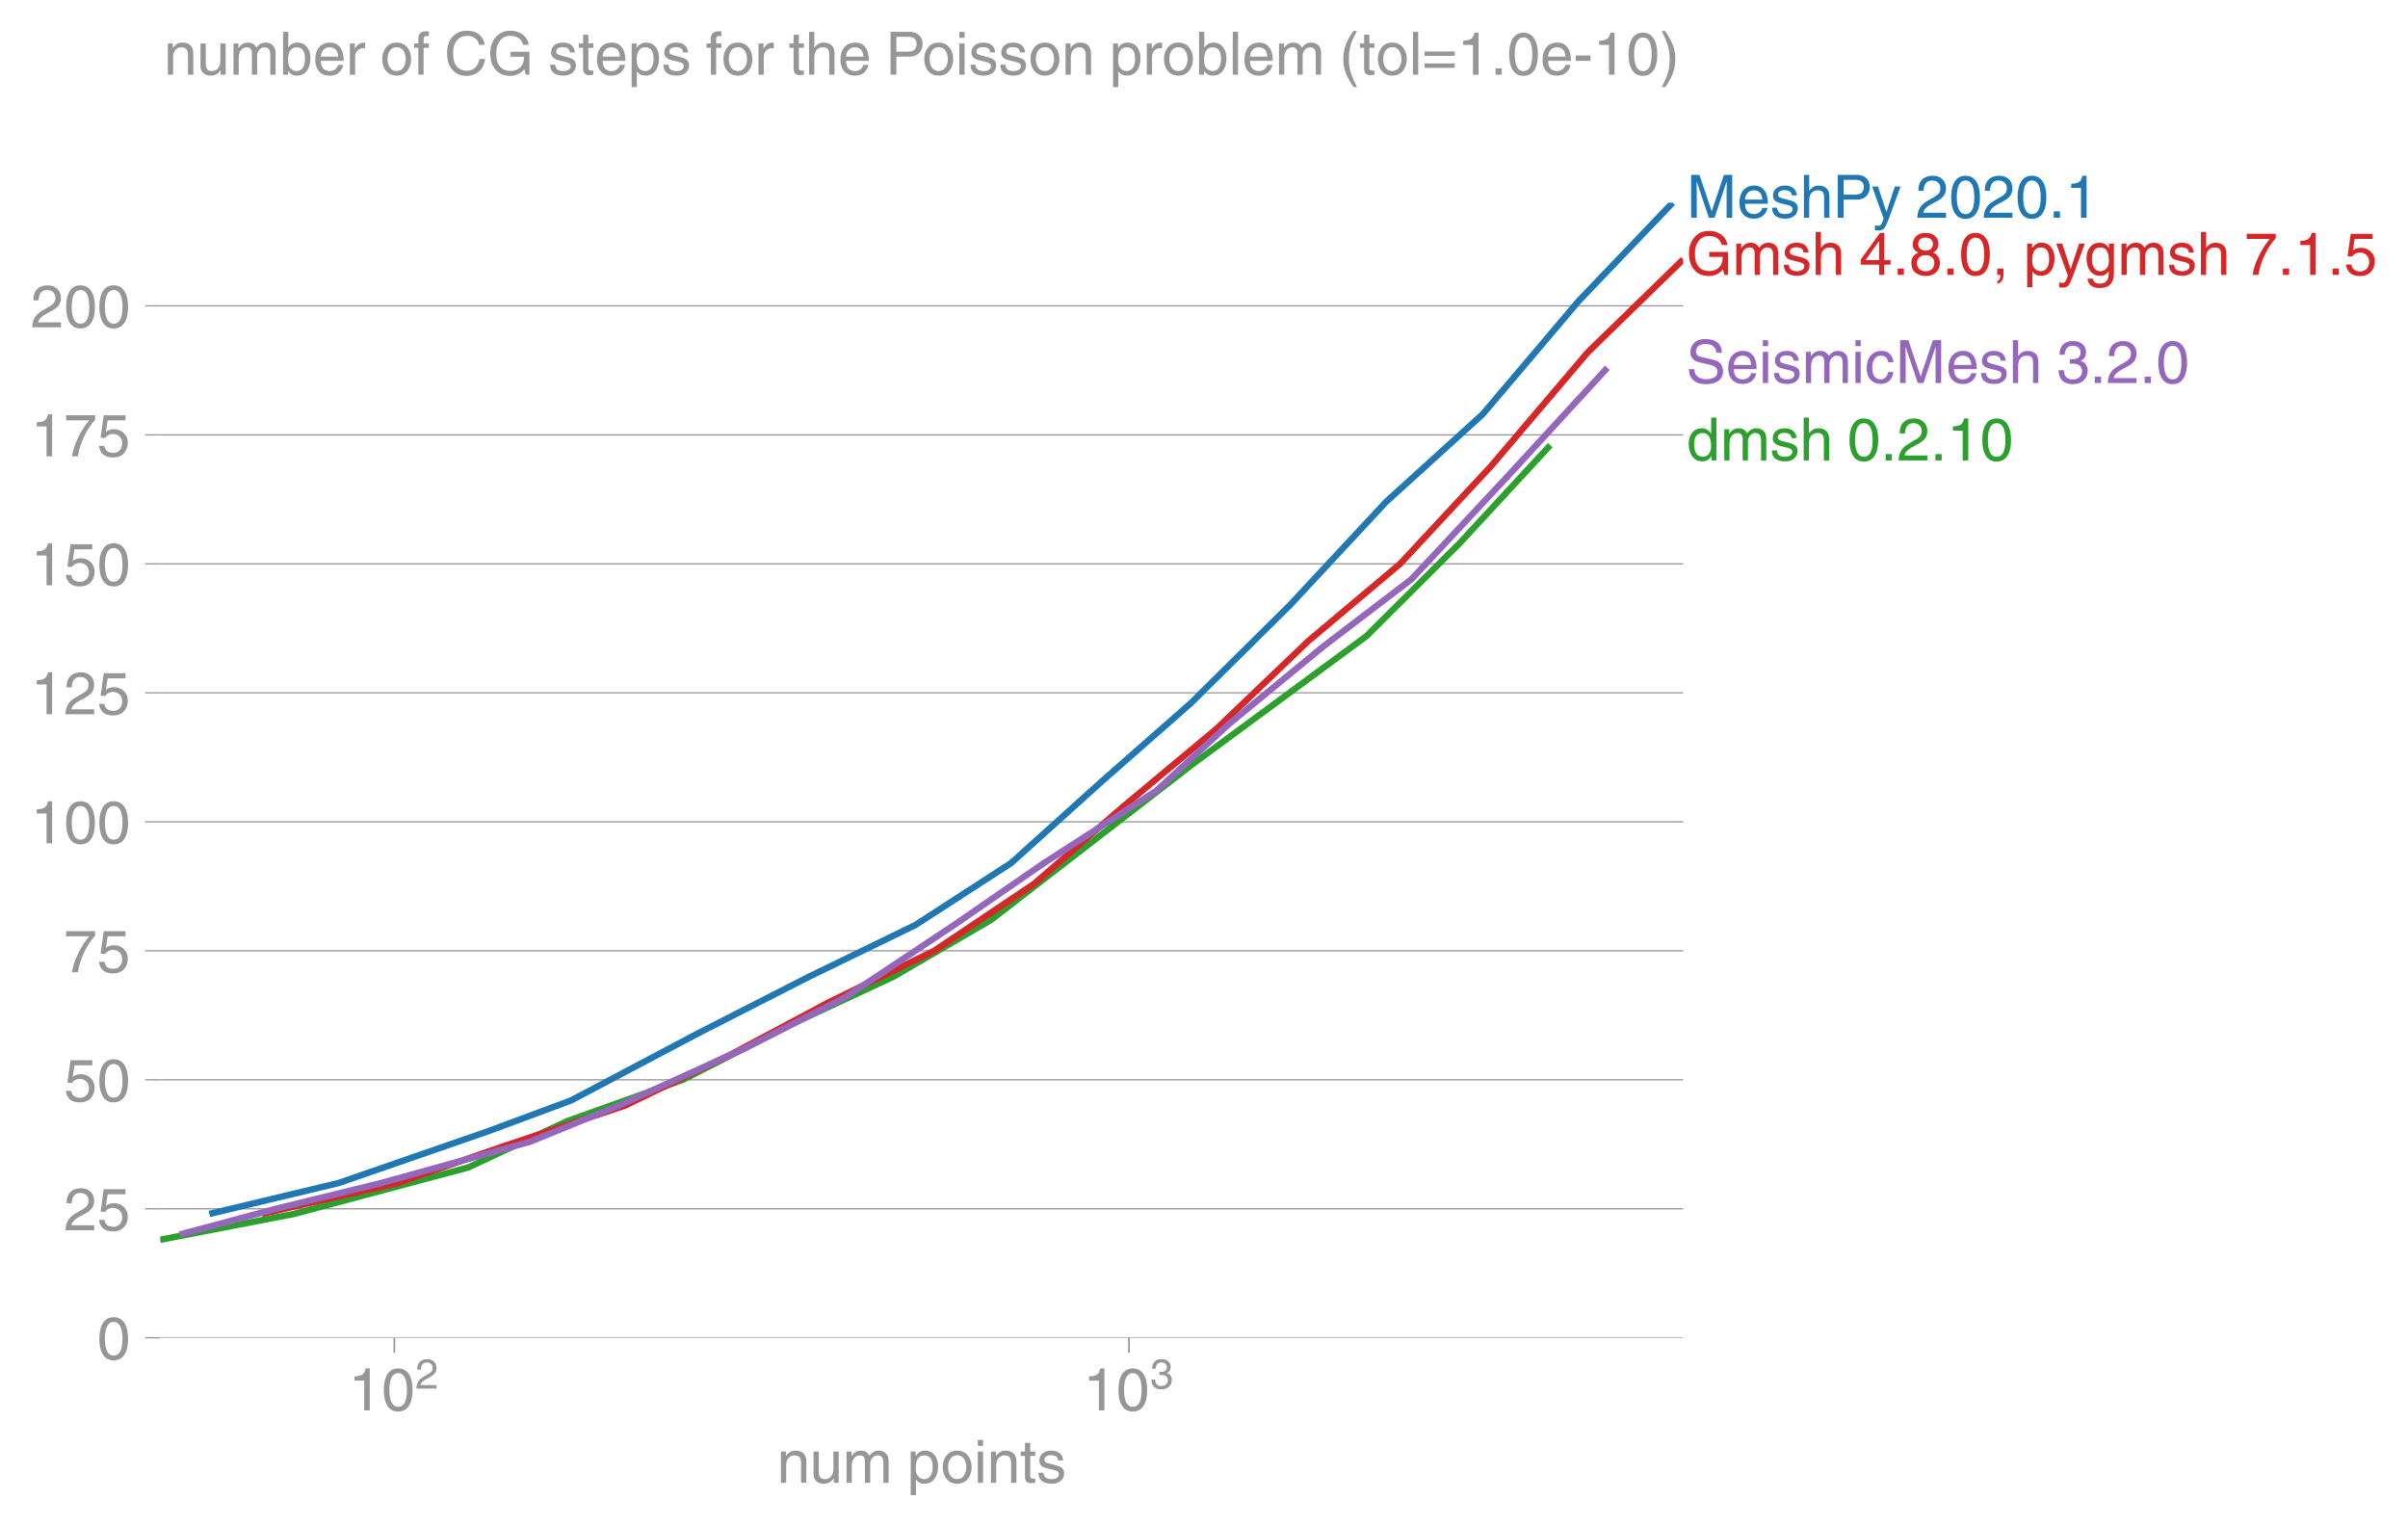
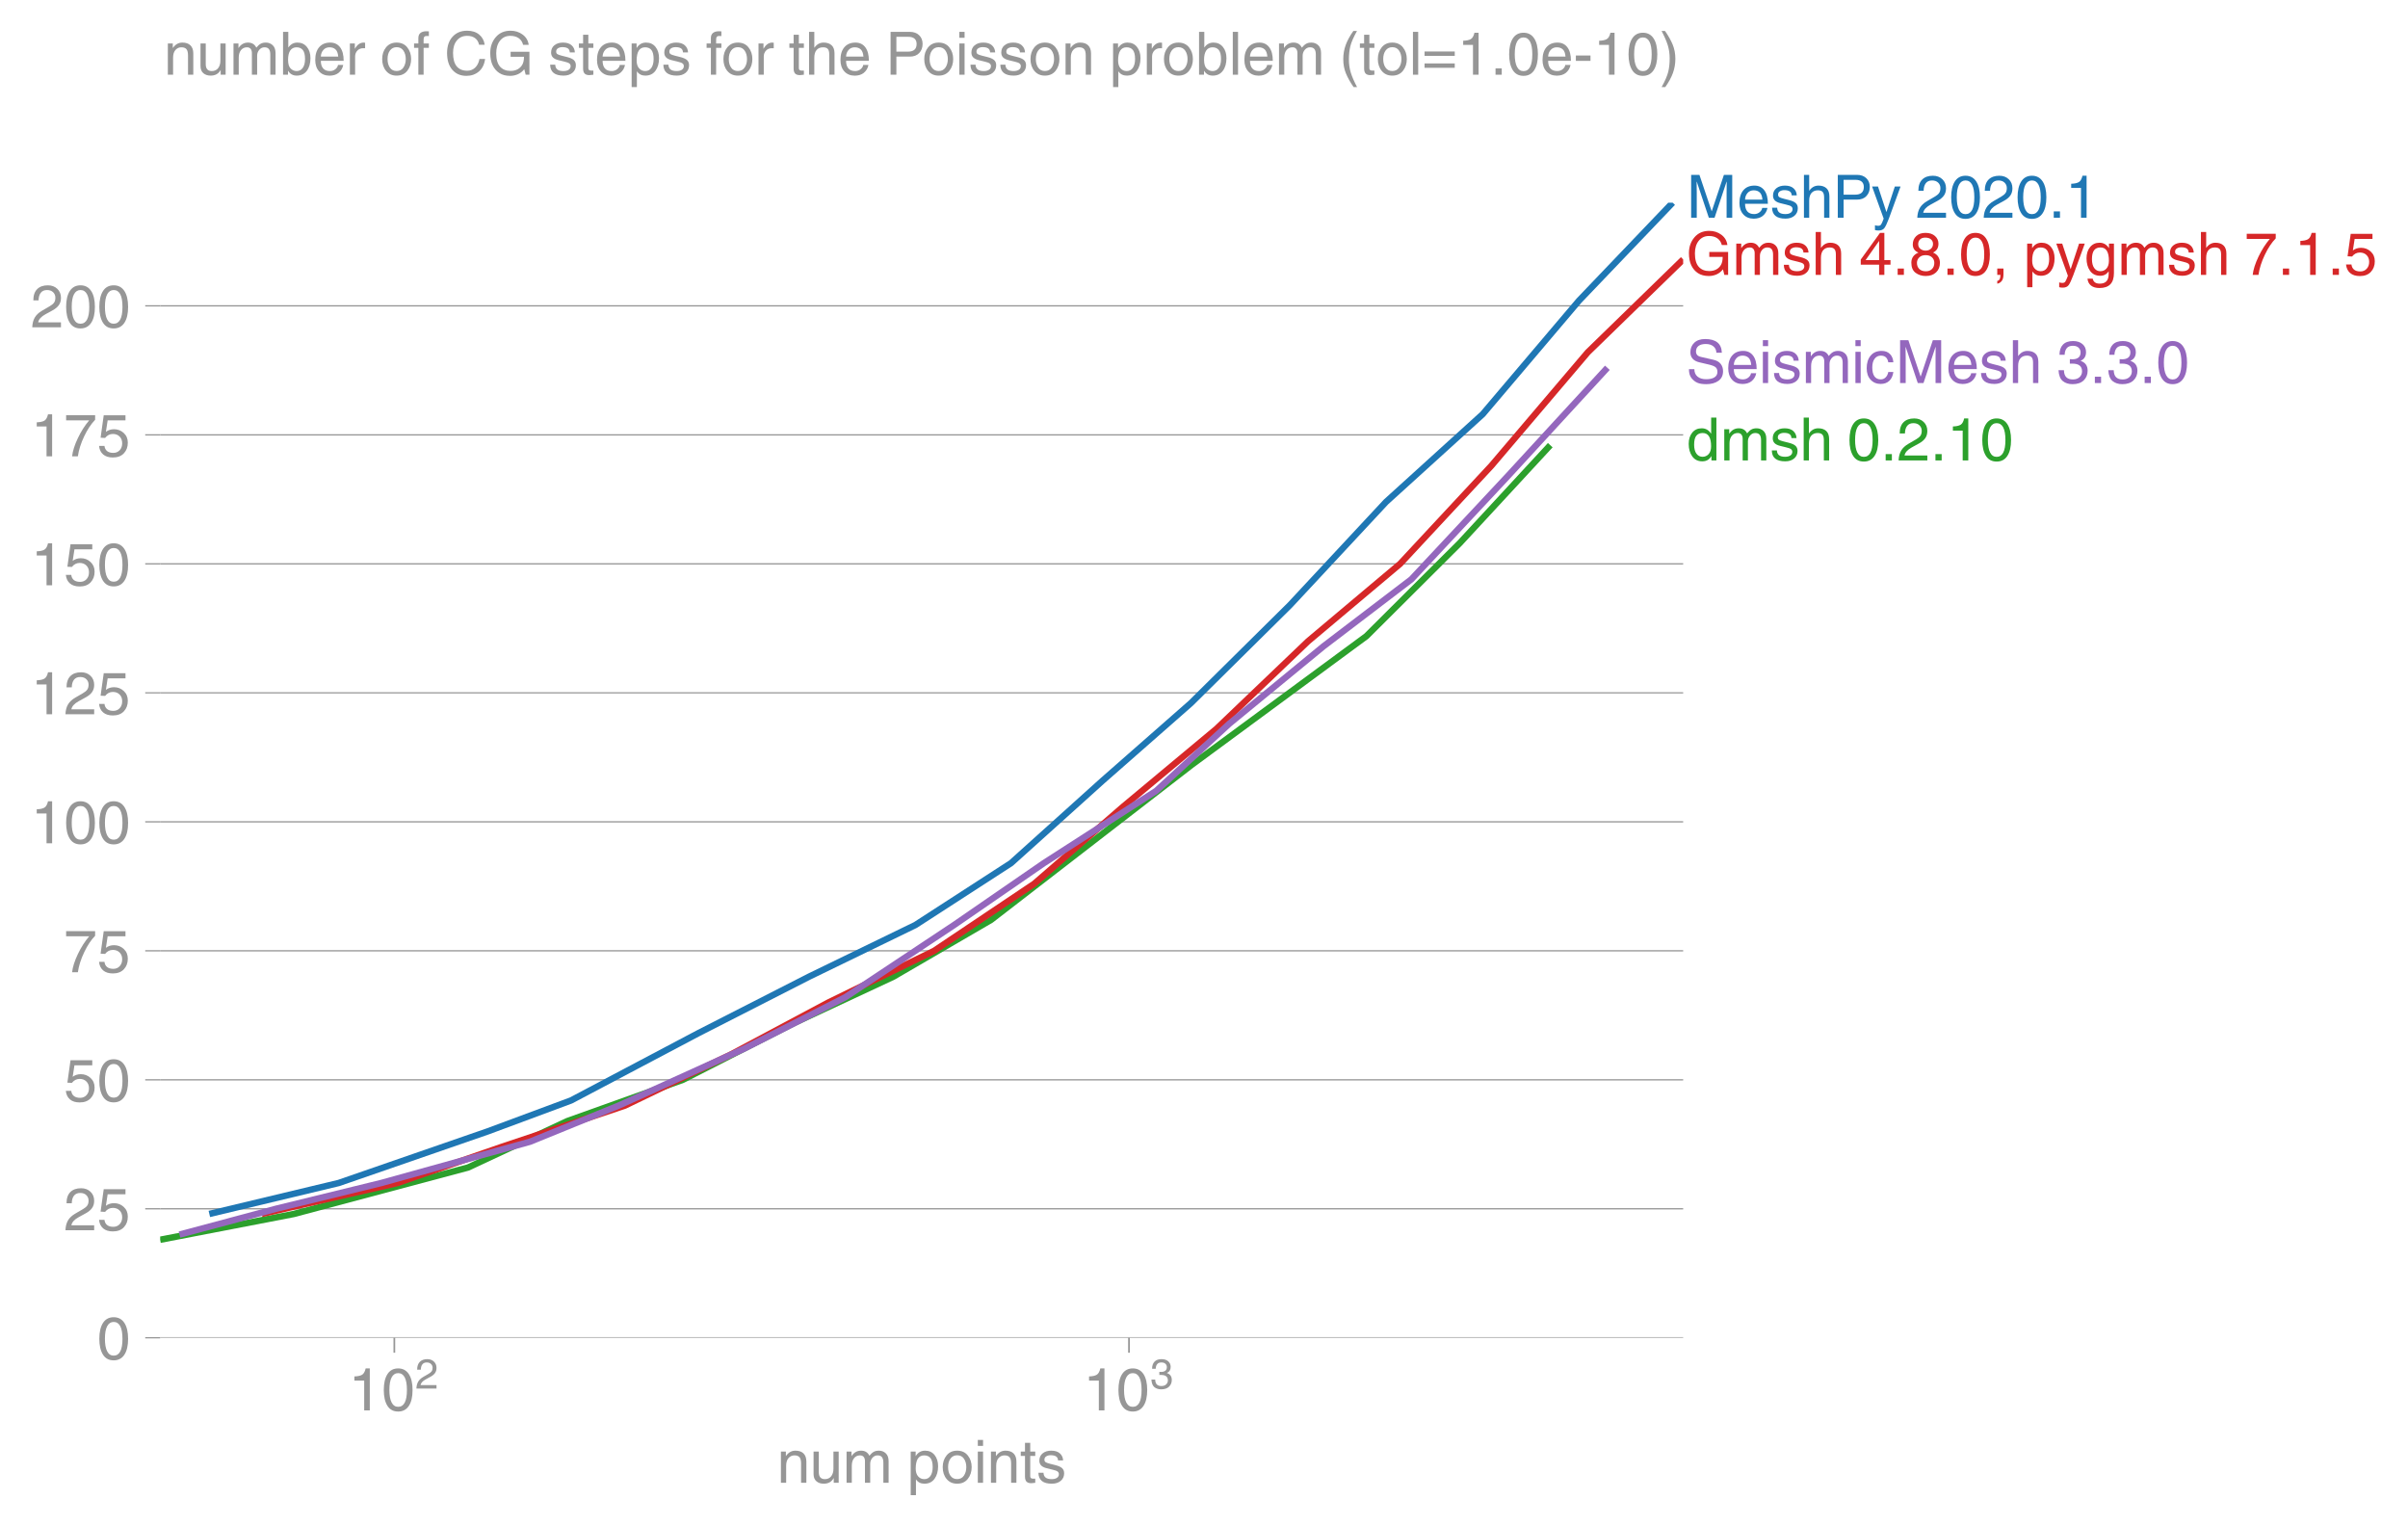
<svg xmlns="http://www.w3.org/2000/svg" xmlns:xlink="http://www.w3.org/1999/xlink" height="476.965" viewBox="0 0 564.638 357.724" width="752.85">
  <defs>
    <style>*{stroke-linecap:butt;stroke-linejoin:round}</style>
  </defs>
  <g id="figure_1">
    <path d="M0 357.724h564.638V0H0z" fill="none" id="patch_1" />
    <g id="axes_1">
      <path d="M37.556 313.628h357.12V47.516H37.556z" fill="none" id="patch_2" />
      <g id="matplotlib.axis_1">
        <g id="xtick_1">
          <g id="line2d_1">
            <defs>
-               <path d="M0 0v3.5" id="m881cfca5e0" stroke="#969696" stroke-width=".4" />
-             </defs>
-             <use x="92.466" xlink:href="#m881cfca5e0" y="313.628" fill="#969696" stroke="#969696" stroke-width=".4" />
+               <path d="M0 0v3.5" id="m93c0950df6" stroke="#969696" stroke-width=".4" />
+             </defs>
+             <use x="92.466" xlink:href="#m93c0950df6" y="313.628" fill="#969696" stroke="#969696" stroke-width=".4" />
          </g>
          <g transform="matrix(.14 0 0 -.14 81.686 330.678)" fill="#969696" id="text_1">
            <defs>
              <path d="M35.89 0h-9.374v49.906H10.109v6.985q8.594.28 12.782 2.75Q27.094 62.109 29 70.313h6.89z" id="HelveticaWorld-Regular-49" />
              <path d="M42.484 34.188q0 14.109-3.734 21.156-3.734 7.062-10.969 7.062-7.078 0-10.89-7.062-3.797-7.047-3.797-21.157 0-13.671 3.75-20.937Q20.609 6 27.78 6q7.235 0 10.969 7 3.734 7.016 3.734 21.188zm9.422 0q0-17.297-6.25-26.704-6.25-9.39-17.875-9.39-12.062 0-18.062 9.734-6 9.75-6 26.36 0 17.03 6.14 26.578 6.157 9.547 17.922 9.547 11.625 0 17.875-9.5t6.25-26.626z" id="HelveticaWorld-Regular-48" />
              <path d="M4.39 45.125q0 12.39 6.391 18.781 6.406 6.407 17.938 6.407 9.656 0 15.812-5.86 6.157-5.86 6.157-15.14 0-7.22-3.547-12.188-3.532-4.953-10.422-8.703l-12.11-6.64Q13.922 15.921 12.5 8.296h38.188V0H2.593q.39 9.906 4.297 16.5 3.906 6.594 12.203 11.375l12.593 7.328q5.032 2.89 7.329 5.984 2.297 3.094 2.297 8.516 0 5.375-3.766 9.031-3.75 3.672-10.156 3.672-7.078 0-10.594-4.672-3.516-4.656-3.61-12.609z" id="HelveticaWorld-Regular-50" />
            </defs>
            <use transform="translate(0 .173)" xlink:href="#HelveticaWorld-Regular-49" />
            <use transform="translate(55.615 .173)" xlink:href="#HelveticaWorld-Regular-48" />
            <use transform="matrix(.7 0 0 .7 112.146 36.781)" xlink:href="#HelveticaWorld-Regular-50" />
          </g>
        </g>
        <g id="xtick_2">
-           <use x="264.73" xlink:href="#m881cfca5e0" y="313.628" fill="#969696" stroke="#969696" stroke-width=".4" id="line2d_2" />
+           <use x="264.73" xlink:href="#m93c0950df6" y="313.628" fill="#969696" stroke="#969696" stroke-width=".4" id="line2d_2" />
          <g transform="matrix(.14 0 0 -.14 253.95 330.678)" fill="#969696" id="text_2">
            <defs>
              <path d="M22.406 39.984q2.203-.187 4.594-.187 6.203 0 9.781 2.86 3.594 2.859 3.594 8.656 0 4.687-3.344 7.89-3.343 3.203-9.64 3.203-6.985 0-10.235-4.11-3.234-4.093-3.437-10.983h-8.64q0 10.984 5.765 16.984 5.765 6.016 16.937 6.016 9.922 0 15.828-5.11 5.907-5.094 5.907-13.39 0-10.704-9.032-14.5v-.204q11.72-4 11.72-16.406 0-9.906-6.595-16.265-6.593-6.344-18.703-6.344-9.906 0-16.312 5.203Q4.204 8.5 3.422 21.484H12.5q.203-8.109 4-11.797Q20.313 6 27.484 6q6.938 0 11.141 3.86 4.203 3.859 4.203 9.718 0 6.406-4.016 9.672-4 3.266-12.39 3.266-2 0-4.016-.094z" id="HelveticaWorld-Regular-51" />
            </defs>
            <use transform="translate(0 .173)" xlink:href="#HelveticaWorld-Regular-49" />
            <use transform="translate(55.615 .173)" xlink:href="#HelveticaWorld-Regular-48" />
            <use transform="matrix(.7 0 0 .7 112.146 36.781)" xlink:href="#HelveticaWorld-Regular-51" />
          </g>
        </g>
        <g transform="matrix(.14 0 0 -.14 182.189 347.625)" fill="#969696" id="text_3">
          <defs>
            <path d="M49.219 0h-8.844v32.172q0 7.422-2.594 10.578-2.578 3.156-8.578 3.156-5.906 0-9.875-4.5-3.953-4.484-3.953-12.89V0H6.594v52.297h8.297v-7.375h.203q6.203 8.89 15.812 8.89 8.89 0 13.594-4.718 4.719-4.703 4.719-13.5z" id="HelveticaWorld-Regular-110" />
            <path d="M6.11 52.297h8.78V17.578q0-5.765 2.61-8.625Q20.125 6.11 25 6.11q6.781 0 10.594 4.797 3.812 4.813 3.812 12.578v28.813h8.782V0H39.89v7.625l-.188.188q-4.984-9.329-16.61-9.329-7.515 0-12.25 4.094Q6.11 6.688 6.11 14.703z" id="HelveticaWorld-Regular-117" />
            <path d="M6.594 52.297h8.297v-7.375h.203q5.906 8.89 15.812 8.89 9.813 0 13.922-8.5 3.75 4.594 7.266 6.547 3.515 1.953 8.703 1.953 6.781 0 11.484-4.453Q77 44.922 77 36.187V0h-8.781v33.797q0 6.094-2.297 9.094-2.297 3.015-7.422 3.015-5.172 0-8.75-4.203-3.563-4.203-3.563-9.812V0h-8.78v36.188q0 4.53-2.11 7.124-2.094 2.594-6.094 2.594-6.297 0-10.062-4.687-3.766-4.688-3.766-12.703V0H6.594z" id="HelveticaWorld-Regular-109" />
            <path d="M14.984 23.688q0-8.407 4.094-13 4.11-4.579 10.219-4.579 6.687 0 10.39 5.438 3.72 5.453 3.72 14.765 0 10.22-3.563 14.907-3.563 4.687-10.735 4.687-6.984 0-10.562-5.5-3.563-5.5-3.563-16.718zm-8.39 28.609h8.297v-7.375h.203q5.61 8.89 15.625 8.89 10.11 0 15.937-7.359 5.828-7.344 5.828-18.766 0-12.796-5.953-21Q40.578-1.515 29.5-1.515q-9.094 0-13.922 7.032h-.203v-26.22H6.594z" id="HelveticaWorld-Regular-112" />
            <path d="M12.703 26.219q0-8.735 3.953-14.375 3.953-5.64 11.219-5.64 7.531 0 11.438 5.905 3.906 5.907 3.906 14.11 0 8.297-3.907 14.078-3.906 5.797-11.437 5.797-6.969 0-11.078-5.453-4.094-5.438-4.094-14.422zm-8.984 0q0 11.672 6.484 19.625 6.5 7.968 17.672 7.968 11.438 0 17.875-8.062 6.453-8.047 6.453-19.531 0-11.516-6.406-19.625-6.39-8.11-17.922-8.11-11.078 0-17.625 7.86-6.531 7.86-6.531 19.875z" id="HelveticaWorld-Regular-111" />
            <path d="M6.594 61.813v9.968h8.781v-9.969zM15.375 0H6.594v52.297h8.781z" id="HelveticaWorld-Regular-105" />
            <path d="M17.188 45.016V10.984q0-2 1.093-3.046 1.11-1.047 3.938-1.047h3.375V0Q20.797-.688 19-.688q-5.516 0-8.063 2.641-2.53 2.64-2.53 8.547v34.516H1.311v7.28h7.094v14.595h8.781V52.297h8.407v-7.281z" id="HelveticaWorld-Regular-116" />
            <path d="M36.078 37.406q-.187 4.688-3.344 6.735-3.14 2.047-9.047 2.047-4.296 0-7.359-1.907-3.047-1.89-3.047-5.468 0-2.829 1.797-4.172 1.813-1.344 7.828-2.86l8.688-2.187q7.906-2 11.297-5.11 3.406-3.093 3.406-8.656 0-7.719-5.64-12.531-5.641-4.813-15.063-4.813-11 0-16.64 4.563-5.626 4.578-5.735 13.75h8.5q.203-5.422 3.594-8.063 3.39-2.625 10.171-2.625 5.516 0 8.766 2.188 3.25 2.203 3.25 6.11 0 2.78-2.11 4.437-2.093 1.672-8.296 3.078l-10.203 2.5q-6.203 1.562-9.157 4.656-2.953 3.094-2.953 8.031 0 7.72 5.516 12.203 5.531 4.5 14.406 4.5 9.485 0 14.531-4.624 5.047-4.61 5.344-11.782z" id="HelveticaWorld-Regular-115" />
          </defs>
          <use xlink:href="#HelveticaWorld-Regular-110" />
          <use x="55.176" xlink:href="#HelveticaWorld-Regular-117" />
          <use x="109.961" xlink:href="#HelveticaWorld-Regular-109" />
          <use x="192.969" xlink:href="#HelveticaWorld-Regular-32" />
          <use x="217.383" xlink:href="#HelveticaWorld-Regular-112" />
          <use x="273.877" xlink:href="#HelveticaWorld-Regular-111" />
          <use x="329.785" xlink:href="#HelveticaWorld-Regular-105" />
          <use x="351.807" xlink:href="#HelveticaWorld-Regular-110" />
          <use x="406.982" xlink:href="#HelveticaWorld-Regular-116" />
          <use x="434.668" xlink:href="#HelveticaWorld-Regular-115" />
        </g>
      </g>
      <g id="matplotlib.axis_2">
        <g id="ytick_1">
-           <path clip-path="url(#p230a168ee0)" d="M37.556 313.628h357.12" fill="none" stroke="#969696" stroke-linecap="square" stroke-width=".3" id="line2d_3" />
+           <path clip-path="url(#p8e09f60927)" d="M37.556 313.628h357.12" fill="none" stroke="#969696" stroke-linecap="square" stroke-width=".3" id="line2d_3" />
          <g id="line2d_4">
            <defs>
-               <path d="M0 0h-3.5" id="m698de767d4" stroke="#969696" stroke-width=".3" />
-             </defs>
-             <use x="37.556" xlink:href="#m698de767d4" y="313.628" fill="#969696" stroke="#969696" stroke-width=".3" />
+               <path d="M0 0h-3.5" id="m70d19509fc" stroke="#969696" stroke-width=".3" />
+             </defs>
+             <use x="37.556" xlink:href="#m70d19509fc" y="313.628" fill="#969696" stroke="#969696" stroke-width=".3" />
          </g>
          <use xlink:href="#HelveticaWorld-Regular-48" transform="matrix(.14 0 0 -.14 22.77 318.653)" fill="#969696" id="text_4" />
        </g>
        <g id="ytick_2">
-           <path clip-path="url(#p230a168ee0)" d="M37.556 283.388h357.12" fill="none" stroke="#969696" stroke-linecap="square" stroke-width=".3" id="line2d_5" />
-           <use x="37.556" xlink:href="#m698de767d4" y="283.388" fill="#969696" stroke="#969696" stroke-width=".3" id="line2d_6" />
+           <path clip-path="url(#p8e09f60927)" d="M37.556 283.388h357.12" fill="none" stroke="#969696" stroke-linecap="square" stroke-width=".3" id="line2d_5" />
+           <use x="37.556" xlink:href="#m70d19509fc" y="283.388" fill="#969696" stroke="#969696" stroke-width=".3" id="line2d_6" />
          <g transform="matrix(.14 0 0 -.14 14.985 288.413)" fill="#969696" id="text_5">
            <defs>
              <path d="M14.703 40.922q5.813 4.39 13.625 4.39 9.469 0 16.281-6.296 6.813-6.297 6.813-16.22 0-10.78-6.578-17.796-6.563-7-18.422-7-10.313 0-16.266 5.047Q4.203 8.109 3.22 17.39h9.094q.671-5.672 4.437-8.672 3.766-3 10.453-3 6.485 0 10.64 4.484Q42 14.703 42 21.688q0 7.125-4.36 11.421-4.343 4.297-11.218 4.297-7.813 0-13.047-6.687l-7.563.39 5.266 37.594h36.438v-8.5H17.672z" id="HelveticaWorld-Regular-53" />
            </defs>
            <use xlink:href="#HelveticaWorld-Regular-50" />
            <use x="55.615" xlink:href="#HelveticaWorld-Regular-53" />
          </g>
        </g>
        <g id="ytick_3">
-           <path clip-path="url(#p230a168ee0)" d="M37.556 253.148h357.12" fill="none" stroke="#969696" stroke-linecap="square" stroke-width=".3" id="line2d_7" />
-           <use x="37.556" xlink:href="#m698de767d4" y="253.148" fill="#969696" stroke="#969696" stroke-width=".3" id="line2d_8" />
+           <path clip-path="url(#p8e09f60927)" d="M37.556 253.148h357.12" fill="none" stroke="#969696" stroke-linecap="square" stroke-width=".3" id="line2d_7" />
+           <use x="37.556" xlink:href="#m70d19509fc" y="253.148" fill="#969696" stroke="#969696" stroke-width=".3" id="line2d_8" />
          <g transform="matrix(.14 0 0 -.14 14.985 258.173)" fill="#969696" id="text_6">
            <use xlink:href="#HelveticaWorld-Regular-53" />
            <use x="55.615" xlink:href="#HelveticaWorld-Regular-48" />
          </g>
        </g>
        <g id="ytick_4">
-           <path clip-path="url(#p230a168ee0)" d="M37.556 222.908h357.12" fill="none" stroke="#969696" stroke-linecap="square" stroke-width=".3" id="line2d_9" />
-           <use x="37.556" xlink:href="#m698de767d4" y="222.908" fill="#969696" stroke="#969696" stroke-width=".3" id="line2d_10" />
+           <path clip-path="url(#p8e09f60927)" d="M37.556 222.908h357.12" fill="none" stroke="#969696" stroke-linecap="square" stroke-width=".3" id="line2d_9" />
+           <use x="37.556" xlink:href="#m70d19509fc" y="222.908" fill="#969696" stroke="#969696" stroke-width=".3" id="line2d_10" />
          <g transform="matrix(.14 0 0 -.14 14.985 227.933)" fill="#969696" id="text_7">
            <defs>
              <path d="M3.719 68.797h48.578v-7.719Q42.28 50.875 33.984 33.484 25.687 16.11 23.391 0h-9.672q1.469 13.281 9.719 30.531 8.25 17.266 18.953 29.672H3.719z" id="HelveticaWorld-Regular-55" />
            </defs>
            <use xlink:href="#HelveticaWorld-Regular-55" />
            <use x="55.615" xlink:href="#HelveticaWorld-Regular-53" />
          </g>
        </g>
        <g id="ytick_5">
-           <path clip-path="url(#p230a168ee0)" d="M37.556 192.668h357.12" fill="none" stroke="#969696" stroke-linecap="square" stroke-width=".3" id="line2d_11" />
-           <use x="37.556" xlink:href="#m698de767d4" y="192.668" fill="#969696" stroke="#969696" stroke-width=".3" id="line2d_12" />
+           <path clip-path="url(#p8e09f60927)" d="M37.556 192.668h357.12" fill="none" stroke="#969696" stroke-linecap="square" stroke-width=".3" id="line2d_11" />
+           <use x="37.556" xlink:href="#m70d19509fc" y="192.668" fill="#969696" stroke="#969696" stroke-width=".3" id="line2d_12" />
          <g transform="matrix(.14 0 0 -.14 7.2 197.693)" fill="#969696" id="text_8">
            <use xlink:href="#HelveticaWorld-Regular-49" />
            <use x="55.615" xlink:href="#HelveticaWorld-Regular-48" />
            <use x="111.23" xlink:href="#HelveticaWorld-Regular-48" />
          </g>
        </g>
        <g id="ytick_6">
-           <path clip-path="url(#p230a168ee0)" d="M37.556 162.428h357.12" fill="none" stroke="#969696" stroke-linecap="square" stroke-width=".3" id="line2d_13" />
-           <use x="37.556" xlink:href="#m698de767d4" y="162.428" fill="#969696" stroke="#969696" stroke-width=".3" id="line2d_14" />
+           <path clip-path="url(#p8e09f60927)" d="M37.556 162.428h357.12" fill="none" stroke="#969696" stroke-linecap="square" stroke-width=".3" id="line2d_13" />
+           <use x="37.556" xlink:href="#m70d19509fc" y="162.428" fill="#969696" stroke="#969696" stroke-width=".3" id="line2d_14" />
          <g transform="matrix(.14 0 0 -.14 7.2 167.453)" fill="#969696" id="text_9">
            <use xlink:href="#HelveticaWorld-Regular-49" />
            <use x="55.615" xlink:href="#HelveticaWorld-Regular-50" />
            <use x="111.23" xlink:href="#HelveticaWorld-Regular-53" />
          </g>
        </g>
        <g id="ytick_7">
-           <path clip-path="url(#p230a168ee0)" d="M37.556 132.188h357.12" fill="none" stroke="#969696" stroke-linecap="square" stroke-width=".3" id="line2d_15" />
-           <use x="37.556" xlink:href="#m698de767d4" y="132.188" fill="#969696" stroke="#969696" stroke-width=".3" id="line2d_16" />
+           <path clip-path="url(#p8e09f60927)" d="M37.556 132.188h357.12" fill="none" stroke="#969696" stroke-linecap="square" stroke-width=".3" id="line2d_15" />
+           <use x="37.556" xlink:href="#m70d19509fc" y="132.188" fill="#969696" stroke="#969696" stroke-width=".3" id="line2d_16" />
          <g transform="matrix(.14 0 0 -.14 7.2 137.213)" fill="#969696" id="text_10">
            <use xlink:href="#HelveticaWorld-Regular-49" />
            <use x="55.615" xlink:href="#HelveticaWorld-Regular-53" />
            <use x="111.23" xlink:href="#HelveticaWorld-Regular-48" />
          </g>
        </g>
        <g id="ytick_8">
-           <path clip-path="url(#p230a168ee0)" d="M37.556 101.948h357.12" fill="none" stroke="#969696" stroke-linecap="square" stroke-width=".3" id="line2d_17" />
-           <use x="37.556" xlink:href="#m698de767d4" y="101.948" fill="#969696" stroke="#969696" stroke-width=".3" id="line2d_18" />
+           <path clip-path="url(#p8e09f60927)" d="M37.556 101.948h357.12" fill="none" stroke="#969696" stroke-linecap="square" stroke-width=".3" id="line2d_17" />
+           <use x="37.556" xlink:href="#m70d19509fc" y="101.948" fill="#969696" stroke="#969696" stroke-width=".3" id="line2d_18" />
          <g transform="matrix(.14 0 0 -.14 7.2 106.973)" fill="#969696" id="text_11">
            <use xlink:href="#HelveticaWorld-Regular-49" />
            <use x="55.615" xlink:href="#HelveticaWorld-Regular-55" />
            <use x="111.23" xlink:href="#HelveticaWorld-Regular-53" />
          </g>
        </g>
        <g id="ytick_9">
-           <path clip-path="url(#p230a168ee0)" d="M37.556 71.708h357.12" fill="none" stroke="#969696" stroke-linecap="square" stroke-width=".3" id="line2d_19" />
-           <use x="37.556" xlink:href="#m698de767d4" y="71.708" fill="#969696" stroke="#969696" stroke-width=".3" id="line2d_20" />
+           <path clip-path="url(#p8e09f60927)" d="M37.556 71.708h357.12" fill="none" stroke="#969696" stroke-linecap="square" stroke-width=".3" id="line2d_19" />
+           <use x="37.556" xlink:href="#m70d19509fc" y="71.708" fill="#969696" stroke="#969696" stroke-width=".3" id="line2d_20" />
          <g transform="matrix(.14 0 0 -.14 7.2 76.733)" fill="#969696" id="text_12">
            <use xlink:href="#HelveticaWorld-Regular-50" />
            <use x="55.615" xlink:href="#HelveticaWorld-Regular-48" />
            <use x="111.23" xlink:href="#HelveticaWorld-Regular-48" />
          </g>
        </g>
      </g>
-       <path clip-path="url(#p230a168ee0)" d="M37.556 290.646l31.366-6.048 40.834-10.887 23.283-10.886 27.075-9.677 26.075-13.305 23.318-10.887 22.88-13.305 46.973-36.288 41.054-30.24 21.85-21.773 21.25-22.983" fill="none" stroke="#2ca02c" stroke-linecap="square" stroke-width="1.5" id="line2d_21" />
-       <path clip-path="url(#p230a168ee0)" d="M49.088 284.598l30.334-7.258 34.94-12.096 19.542-7.257 29.759-15.725 26.074-13.306 24.91-12.096 22.43-14.515 21.496-19.354 20.664-18.144 23.229-22.982 22.532-24.192 22.666-20.563 22.57-26.611 21.978-22.983" fill="none" stroke="#1f77b4" stroke-linecap="square" stroke-width="1.5" id="line2d_22" />
-       <path clip-path="url(#p230a168ee0)" d="M61.38 284.598l31.83-7.258 24.429-8.467 28.895-9.677 25.069-12.096 22.682-12.096 24.76-12.096 23.46-15.725 20.942-18.144 21.769-18.144 21.508-20.563 21.576-18.144 21.386-22.982 22.62-26.611 22.37-21.773" fill="none" stroke="#d62728" stroke-linecap="square" stroke-width="1.5" id="line2d_23" />
-       <path clip-path="url(#p230a168ee0)" d="M42.091 289.436l22.615-6.048 24.706-6.048 34.87-9.677 20.785-8.467 29.34-13.305 23.802-12.096 25.51-16.935 21.067-14.515 26.322-16.934 17.119-15.725 22.08-18.144 20.632-15.725 22.61-24.192 23.355-25.402" fill="none" stroke="#9467bd" stroke-linecap="square" stroke-width="1.5" id="line2d_24" />
+       <path clip-path="url(#p8e09f60927)" d="M37.556 290.646l31.366-6.048 40.834-10.887 23.283-10.886 27.075-9.677 26.075-13.305 23.318-10.887 22.88-13.305 46.973-36.288 41.054-30.24 21.85-21.773 21.25-22.983" fill="none" stroke="#2ca02c" stroke-linecap="square" stroke-width="1.5" id="line2d_21" />
+       <path clip-path="url(#p8e09f60927)" d="M49.088 284.598l30.334-7.258 34.94-12.096 19.542-7.257 29.759-15.725 26.074-13.306 24.91-12.096 22.43-14.515 21.496-19.354 20.664-18.144 23.229-22.982 22.532-24.192 22.666-20.563 22.57-26.611 21.978-22.983" fill="none" stroke="#1f77b4" stroke-linecap="square" stroke-width="1.5" id="line2d_22" />
+       <path clip-path="url(#p8e09f60927)" d="M61.38 284.598l31.83-7.258 24.429-8.467 28.895-9.677 25.069-12.096 22.682-12.096 24.76-12.096 23.46-15.725 20.942-18.144 21.769-18.144 21.508-20.563 21.576-18.144 21.386-22.982 22.62-26.611 22.37-21.773" fill="none" stroke="#d62728" stroke-linecap="square" stroke-width="1.5" id="line2d_23" />
+       <path clip-path="url(#p8e09f60927)" d="M42.091 289.436l22.615-6.048 24.706-6.048 34.87-9.677 20.785-8.467 29.34-13.305 23.802-12.096 25.51-16.935 21.067-14.515 26.322-16.934 17.119-15.725 22.08-18.144 20.632-15.725 22.61-24.192 23.355-25.402" fill="none" stroke="#9467bd" stroke-linecap="square" stroke-width="1.5" id="line2d_24" />
      <g transform="matrix(.14 0 0 -.14 395.414 107.943)" fill="#2ca02c" id="text_13">
        <defs>
          <path d="M13.094 26.313q0-9.704 3.844-14.954 3.859-5.25 10.265-5.25 6.094 0 10.188 4.485 4.109 4.5 4.109 13.094 0 11.03-3.5 16.625-3.484 5.593-10.61 5.593-6.78 0-10.546-4.453-3.75-4.437-3.75-15.14zM50.39 0h-8.297v7.172h-.203q-4.97-8.688-15.078-8.688-10.891 0-16.86 8.297Q4 15.094 4 27.688q0 11.625 5.906 18.875 5.922 7.25 15.875 7.25 9.813 0 15.625-8.891l.203.594V71.78h8.782z" id="HelveticaWorld-Regular-100" />
          <path d="M49.219 0h-8.844v34.188q0 6.296-2.438 9-2.437 2.718-7.953 2.718-6.797 0-10.703-4.406-3.906-4.39-3.906-12.984V0H6.594v71.781h8.781V45.312h.203q6 8.5 15.328 8.5 8.594 0 13.453-4.5 4.86-4.484 4.86-13.718z" id="HelveticaWorld-Regular-104" />
          <path d="M19.094 0H8.687v10.594h10.407z" id="HelveticaWorld-Regular-46" />
        </defs>
        <use xlink:href="#HelveticaWorld-Regular-100" />
        <use x="56.982" xlink:href="#HelveticaWorld-Regular-109" />
        <use x="139.99" xlink:href="#HelveticaWorld-Regular-115" />
        <use x="189.99" xlink:href="#HelveticaWorld-Regular-104" />
        <use x="245.166" xlink:href="#HelveticaWorld-Regular-32" />
        <use x="269.58" xlink:href="#HelveticaWorld-Regular-48" />
        <use x="325.195" xlink:href="#HelveticaWorld-Regular-46" />
        <use x="352.979" xlink:href="#HelveticaWorld-Regular-50" />
        <use x="408.594" xlink:href="#HelveticaWorld-Regular-46" />
        <use x="436.377" xlink:href="#HelveticaWorld-Regular-49" />
        <use x="491.992" xlink:href="#HelveticaWorld-Regular-48" />
      </g>
      <g transform="matrix(.14 0 0 -.14 395.414 51.044)" fill="#1f77b4" id="text_14">
        <defs>
          <path d="M67.484 0v42.39q0 .829.094 8.126t.094 9.78h-.281L47.312 0h-9.609L17.578 60.203h-.297q0-3.61.094-10.297.11-6.687.11-7.515V0H8.108v71.781h13.86L42.39 11.078h.28l20.313 60.703h13.922V0z" id="HelveticaWorld-Regular-77" />
          <path d="M42.484 30.328q-.687 8.485-4.5 12.031-3.797 3.547-10.109 3.547-6.39 0-10.328-4.5-3.922-4.484-4.172-11.078zm8.391-13.922q-1.453-8.11-7.953-13.422-5.719-4.5-15.047-4.593-10.984.093-17.438 7.203Q4 12.704 4 24.704q0 13.78 6.64 21.437 6.641 7.672 18.47 7.672 10.593 0 16.546-7.922 5.953-7.907 5.953-22.594H13.375q0-8.203 3.813-12.703Q21 6.109 28.608 6.109q5.375 0 9.235 3.235 3.86 3.25 4.25 7.062z" id="HelveticaWorld-Regular-101" />
          <path d="M17.828 38.625H37.11q7.282 0 10.938 3.188 3.656 3.203 3.656 9.703 0 5.812-3.516 8.89-3.515 3.078-10.687 3.078H17.828zm0-38.625H8.11v71.781h32.266q9.625 0 15.484-5.594 5.86-5.593 5.86-14.578 0-9.328-5.672-15.312-5.656-5.969-15.672-5.969H17.828z" id="HelveticaWorld-Regular-80" />
          <path d="M39.016 52.297h9.562L29.891.984q-.5-1.375-.985-2.593-4.25-11.329-7.328-15.547-3.078-4.235-9.953-4.235-3.61 0-5.906.782v8.015q2.484-.89 5.468-.89 3.22 0 4.704 2.03 1.5 2.032 4.421 9.938L.875 52.297h9.922L24.812 9.719H25z" id="HelveticaWorld-Regular-121" />
        </defs>
        <use xlink:href="#HelveticaWorld-Regular-77" />
        <use x="85.01" xlink:href="#HelveticaWorld-Regular-101" />
        <use x="140.43" xlink:href="#HelveticaWorld-Regular-115" />
        <use x="190.43" xlink:href="#HelveticaWorld-Regular-104" />
        <use x="245.605" xlink:href="#HelveticaWorld-Regular-80" />
        <use x="310.254" xlink:href="#HelveticaWorld-Regular-121" />
        <use x="359.863" xlink:href="#HelveticaWorld-Regular-32" />
        <use x="384.277" xlink:href="#HelveticaWorld-Regular-50" />
        <use x="439.893" xlink:href="#HelveticaWorld-Regular-48" />
        <use x="495.508" xlink:href="#HelveticaWorld-Regular-50" />
        <use x="551.123" xlink:href="#HelveticaWorld-Regular-48" />
        <use x="606.738" xlink:href="#HelveticaWorld-Regular-46" />
        <use x="634.521" xlink:href="#HelveticaWorld-Regular-49" />
      </g>
      <g transform="matrix(.14 0 0 -.14 395.414 64.439)" fill="#d62728" id="text_15">
        <defs>
          <path d="M38.484 38.375h31.532V0h-6.297l-2.344 9.281Q56.781 3.421 50.578.75q-6.187-2.656-12.875-2.656-10.797 0-18.047 4.703-7.25 4.719-11.265 13.015-4 8.313-4 20.72 0 15.468 9.203 26.312 9.203 10.843 24.781 10.843 11.625 0 20.313-6.5Q67.39 60.688 68.796 50h-9.375q-1.703 7.078-7.219 11.078-5.516 4.016-14.312 4.016-10.594 0-17.047-7.985-6.438-7.984-6.438-21.125 0-15.28 6.39-22.437Q27.204 6.39 38.282 6.39q7.235 0 12.235 2.859 5 2.86 7.687 7.766 2.688 4.906 2.688 13.062H38.484z" id="HelveticaWorld-Regular-71" />
          <path d="M10.594 24.703h22.61v31.89h-.188zM42 17.093V0h-8.797v17.094H2.484v8.593L34.72 70.314H42v-45.61h10.297v-7.61z" id="HelveticaWorld-Regular-52" />
          <path d="M27.594 40.578q5.422 0 8.953 3.094 3.547 3.11 3.547 8.234 0 4.594-3.407 7.547-3.39 2.953-9.687 2.953-5.61 0-8.672-3.11-3.047-3.093-3.047-7.874 0-5.125 3.813-7.984 3.812-2.86 8.5-2.86zm.093-7.562q-6.78 0-10.64-3.766-3.86-3.766-3.86-9.234 0-6.297 3.907-10.157Q21 6 28.219 6q6.406 0 10.234 3.86 3.828 3.859 3.828 10.265 0 5.469-3.828 9.172-3.828 3.719-10.766 3.719zM49.22 52.203q0-10.594-9.032-14.797 6.204-2.781 8.86-7.36 2.656-4.562 2.656-9.733 0-10.016-6.453-16.125-6.438-6.094-17.375-6.094-9.563 0-16.813 5.25-7.25 5.25-7.25 17.062 0 11.922 11.907 16.907-9.516 3.796-9.516 13.671 0 8.297 5.64 13.813 5.641 5.516 15.641 5.516 10.016 0 15.875-5.204 5.86-5.203 5.86-12.906z" id="HelveticaWorld-Regular-56" />
          <path d="M8.688 10.594h10.406V.78q0-7.422-3.078-11.172-3.078-3.765-7.328-4.312v4.594Q14.015-9.422 14.015 0H8.687z" id="HelveticaWorld-Regular-44" />
          <path d="M12.984 26.313q0-9.61 3.813-14.907Q20.609 6.11 27.094 6.11q6.312 0 10.312 4.579 4 4.593 4 13 0 11.03-3.5 16.625-3.484 5.593-10.61 5.593-7.171 0-10.75-4.765-3.562-4.766-3.562-14.828zM49.812 2.983q0-12.609-6.062-18.797-6.047-6.203-18.266-6.203-8.78 0-13.984 4.047Q6.297-13.922 5.516-6.39h8.796q.672-3.812 3.532-6.062 2.86-2.25 8.281-2.25 7.375 0 11.125 3.969 3.766 3.953 3.766 12.828v3.719h-.188q-4.937-7.329-13.922-7.329-11.187 0-17.093 8.25-5.907 8.25-5.907 20.953 0 11.625 5.953 18.875 5.97 7.25 15.829 7.25 9.906 0 15.625-8.89h.187v7.375h8.313z" id="HelveticaWorld-Regular-103" />
        </defs>
        <use xlink:href="#HelveticaWorld-Regular-71" />
        <use x="77.1" xlink:href="#HelveticaWorld-Regular-109" />
        <use x="160.107" xlink:href="#HelveticaWorld-Regular-115" />
        <use x="210.107" xlink:href="#HelveticaWorld-Regular-104" />
        <use x="265.283" xlink:href="#HelveticaWorld-Regular-32" />
        <use x="289.697" xlink:href="#HelveticaWorld-Regular-52" />
        <use x="345.313" xlink:href="#HelveticaWorld-Regular-46" />
        <use x="373.096" xlink:href="#HelveticaWorld-Regular-56" />
        <use x="428.711" xlink:href="#HelveticaWorld-Regular-46" />
        <use x="456.494" xlink:href="#HelveticaWorld-Regular-48" />
        <use x="512.109" xlink:href="#HelveticaWorld-Regular-44" />
        <use x="539.893" xlink:href="#HelveticaWorld-Regular-32" />
        <use x="564.307" xlink:href="#HelveticaWorld-Regular-112" />
        <use x="618.801" xlink:href="#HelveticaWorld-Regular-121" />
        <use x="666.41" xlink:href="#HelveticaWorld-Regular-103" />
        <use x="722.318" xlink:href="#HelveticaWorld-Regular-109" />
        <use x="805.326" xlink:href="#HelveticaWorld-Regular-115" />
        <use x="855.326" xlink:href="#HelveticaWorld-Regular-104" />
        <use x="910.502" xlink:href="#HelveticaWorld-Regular-32" />
        <use x="934.916" xlink:href="#HelveticaWorld-Regular-55" />
        <use x="990.531" xlink:href="#HelveticaWorld-Regular-46" />
        <use x="1018.314" xlink:href="#HelveticaWorld-Regular-49" />
        <use x="1073.93" xlink:href="#HelveticaWorld-Regular-46" />
        <use x="1101.713" xlink:href="#HelveticaWorld-Regular-53" />
      </g>
      <g transform="matrix(.14 0 0 -.14 395.414 89.799)" fill="#9467bd" id="text_16">
        <defs>
          <path d="M50.39 50.781q-.296 6.844-5.109 10.719-4.797 3.875-12.656 3.875-7.922 0-12.172-3.25-4.234-3.234-4.234-9.344 0-3.265 1.843-5.61 1.86-2.343 6.641-3.468l20.516-4.687q8.297-1.813 12.297-6.875 4.015-5.047 4.015-12.313 0-10.64-7.812-16.187-7.813-5.547-20.313-5.547-9.531 0-15.031 2.437-5.484 2.453-9.734 7.766-4.25 5.328-4.25 14.89h9.093q0-8 5.313-12.406 5.328-4.39 14.5-4.39 8.89 0 13.844 3.156 4.953 3.156 4.953 8.953 0 5.281-2.953 7.89Q46.188 29 37.594 31l-15.469 3.625q-7.719 1.75-11.531 6.125Q6.78 45.125 6.78 51.516q0 9.672 6.516 15.922 6.531 6.25 18.203 6.25 13.172 0 20.328-5.5 7.156-5.485 7.688-17.407z" id="HelveticaWorld-Regular-83" />
          <path d="M39.594 34.719q-1.89 11.187-12.39 11.187-6.5 0-10.454-5.203-3.953-5.203-3.953-14.484 0-10.11 3.656-15.11 3.672-5 10.64-5 4.688 0 8.11 3.438 3.422 3.437 4.39 8.953h8.5q-1.312-9.703-6.859-14.86-5.547-5.156-14.328-5.156-10.297 0-16.89 7.047-6.594 7.063-6.594 19.172 0 13.281 6.594 21.188 6.593 7.922 18.5 7.922 8.687 0 13.843-5.204 5.157-5.203 5.735-13.89z" id="HelveticaWorld-Regular-99" />
        </defs>
        <use xlink:href="#HelveticaWorld-Regular-83" />
        <use x="66.211" xlink:href="#HelveticaWorld-Regular-101" />
        <use x="121.631" xlink:href="#HelveticaWorld-Regular-105" />
        <use x="143.652" xlink:href="#HelveticaWorld-Regular-115" />
        <use x="193.652" xlink:href="#HelveticaWorld-Regular-109" />
        <use x="276.66" xlink:href="#HelveticaWorld-Regular-105" />
        <use x="298.682" xlink:href="#HelveticaWorld-Regular-99" />
        <use x="349.951" xlink:href="#HelveticaWorld-Regular-77" />
        <use x="434.961" xlink:href="#HelveticaWorld-Regular-101" />
        <use x="490.381" xlink:href="#HelveticaWorld-Regular-115" />
        <use x="540.381" xlink:href="#HelveticaWorld-Regular-104" />
        <use x="595.557" xlink:href="#HelveticaWorld-Regular-32" />
        <use x="619.971" xlink:href="#HelveticaWorld-Regular-51" />
        <use x="675.586" xlink:href="#HelveticaWorld-Regular-46" />
-         <use x="703.369" xlink:href="#HelveticaWorld-Regular-50" />
+         <use x="703.369" xlink:href="#HelveticaWorld-Regular-51" />
        <use x="758.984" xlink:href="#HelveticaWorld-Regular-46" />
        <use x="786.768" xlink:href="#HelveticaWorld-Regular-48" />
      </g>
      <g transform="matrix(.14 0 0 -.14 38.434 17.516)" fill="#969696" id="text_17">
        <defs>
          <path d="M43.406 26.313q0 10.5-3.718 15.046-3.704 4.547-10.579 4.547-6.984-.11-10.562-5.453Q14.984 35.11 14.984 25q0-10.297 4.297-14.594Q23.578 6.11 29.297 6.11q6.5 0 10.297 5.344 3.812 5.344 3.812 14.86zM6.594 0v71.781h8.781V45.703h.203q5.61 8.11 15.14 8.11 9.766 0 15.766-7.25t6-18.876q0-13.093-6.062-21.156Q40.375-1.516 29.5-1.516q-9.578 0-14.406 8.016h-.203V0z" id="HelveticaWorld-Regular-98" />
          <path d="M15.375 0H6.594v52.297h8.297v-8.688h.203q5.703 10.203 14.687 10.203 1.422 0 2.297-.296V44.39h-3.266q-5.906 0-9.671-4.016-3.766-4-3.766-9.953z" id="HelveticaWorld-Regular-114" />
          <path d="M17.188 45.016V0H8.405v45.016H1.22v7.28h7.187v8.985q0 5.907 3.578 8.703 3.594 2.813 10.032 2.813 2.203 0 3.968-.188v-7.906q-1.562.188-3.578.188-2.922 0-4.078-1.438-1.14-1.437-1.14-4.656v-6.5h8.796v-7.281z" id="HelveticaWorld-Regular-102" />
          <path d="M58.016 50.203q-1.625 7.313-6.782 11.094-5.14 3.797-13.343 3.797-10.594 0-17.047-7.703-6.438-7.688-6.438-20.766 0-15.14 6.094-22.547 6.11-7.39 17.688-7.39 7.609 0 13.093 5.046 5.5 5.063 7.407 14.688h9.421Q66.22 12.594 57.625 5.344t-20.906-7.25q-14.703 0-23.516 10.11Q4.391 18.311 4.391 36.28q0 17.328 9.203 27.36 9.203 10.047 24.297 10.047 12.5 0 20.265-6.454 7.766-6.437 9.235-17.03z" id="HelveticaWorld-Regular-67" />
          <path d="M15.375 0H6.594v71.781h8.781z" id="HelveticaWorld-Regular-108" />
          <path d="M29.781 73.297q-8.875-15.875-11.218-25.844-2.344-9.953-2.344-21.969 0-11.859 3.187-22.125Q22.61-6.89 29.891-20.703h-5.86Q15.72-8.593 11.25 2.187 6.781 12.985 6.781 26.125q0 12.36 4.047 23.563 4.063 11.203 12.86 23.609z" id="HelveticaWorld-Regular-40" />
          <path d="M54.594 31.578H4v7.328h50.594zm0-20H4v7.328h50.594z" id="HelveticaWorld-Regular-61" />
          <path d="M28.906 23.188H4.391v8.984h24.515z" id="HelveticaWorld-Regular-45" />
          <path d="M3.516-20.703q8.796 15.922 11.14 25.86Q17 15.093 17 27.093q0 11.922-3.156 22.172T3.422 73.296h5.765q8.391-12.109 12.86-22.905 4.469-10.797 4.469-23.875 0-12.407-4.063-23.61-4.047-11.203-12.828-23.61z" id="HelveticaWorld-Regular-41" />
        </defs>
        <use xlink:href="#HelveticaWorld-Regular-110" />
        <use x="55.176" xlink:href="#HelveticaWorld-Regular-117" />
        <use x="109.961" xlink:href="#HelveticaWorld-Regular-109" />
        <use x="192.969" xlink:href="#HelveticaWorld-Regular-98" />
        <use x="249.463" xlink:href="#HelveticaWorld-Regular-101" />
        <use x="304.883" xlink:href="#HelveticaWorld-Regular-114" />
        <use x="337.451" xlink:href="#HelveticaWorld-Regular-32" />
        <use x="361.865" xlink:href="#HelveticaWorld-Regular-111" />
        <use x="417.773" xlink:href="#HelveticaWorld-Regular-102" />
        <use x="445.459" xlink:href="#HelveticaWorld-Regular-32" />
        <use x="469.873" xlink:href="#HelveticaWorld-Regular-67" />
        <use x="542.188" xlink:href="#HelveticaWorld-Regular-71" />
        <use x="619.287" xlink:href="#HelveticaWorld-Regular-32" />
        <use x="643.701" xlink:href="#HelveticaWorld-Regular-115" />
        <use x="693.701" xlink:href="#HelveticaWorld-Regular-116" />
        <use x="721.387" xlink:href="#HelveticaWorld-Regular-101" />
        <use x="776.807" xlink:href="#HelveticaWorld-Regular-112" />
        <use x="833.301" xlink:href="#HelveticaWorld-Regular-115" />
        <use x="883.301" xlink:href="#HelveticaWorld-Regular-32" />
        <use x="907.715" xlink:href="#HelveticaWorld-Regular-102" />
        <use x="933.4" xlink:href="#HelveticaWorld-Regular-111" />
        <use x="989.309" xlink:href="#HelveticaWorld-Regular-114" />
        <use x="1021.877" xlink:href="#HelveticaWorld-Regular-32" />
        <use x="1046.291" xlink:href="#HelveticaWorld-Regular-116" />
        <use x="1073.977" xlink:href="#HelveticaWorld-Regular-104" />
        <use x="1129.152" xlink:href="#HelveticaWorld-Regular-101" />
        <use x="1184.572" xlink:href="#HelveticaWorld-Regular-32" />
        <use x="1208.986" xlink:href="#HelveticaWorld-Regular-80" />
        <use x="1269.76" xlink:href="#HelveticaWorld-Regular-111" />
        <use x="1325.668" xlink:href="#HelveticaWorld-Regular-105" />
        <use x="1347.689" xlink:href="#HelveticaWorld-Regular-115" />
        <use x="1397.689" xlink:href="#HelveticaWorld-Regular-115" />
        <use x="1447.689" xlink:href="#HelveticaWorld-Regular-111" />
        <use x="1503.598" xlink:href="#HelveticaWorld-Regular-110" />
        <use x="1558.773" xlink:href="#HelveticaWorld-Regular-32" />
        <use x="1583.188" xlink:href="#HelveticaWorld-Regular-112" />
        <use x="1639.682" xlink:href="#HelveticaWorld-Regular-114" />
        <use x="1671.25" xlink:href="#HelveticaWorld-Regular-111" />
        <use x="1727.158" xlink:href="#HelveticaWorld-Regular-98" />
        <use x="1783.652" xlink:href="#HelveticaWorld-Regular-108" />
        <use x="1805.674" xlink:href="#HelveticaWorld-Regular-101" />
        <use x="1861.094" xlink:href="#HelveticaWorld-Regular-109" />
        <use x="1944.102" xlink:href="#HelveticaWorld-Regular-32" />
        <use x="1968.516" xlink:href="#HelveticaWorld-Regular-40" />
        <use x="2001.816" xlink:href="#HelveticaWorld-Regular-116" />
        <use x="2029.502" xlink:href="#HelveticaWorld-Regular-111" />
        <use x="2085.41" xlink:href="#HelveticaWorld-Regular-108" />
        <use x="2107.432" xlink:href="#HelveticaWorld-Regular-61" />
        <use x="2166.025" xlink:href="#HelveticaWorld-Regular-49" />
        <use x="2221.641" xlink:href="#HelveticaWorld-Regular-46" />
        <use x="2249.424" xlink:href="#HelveticaWorld-Regular-48" />
        <use x="2305.039" xlink:href="#HelveticaWorld-Regular-101" />
        <use x="2360.459" xlink:href="#HelveticaWorld-Regular-45" />
        <use x="2393.76" xlink:href="#HelveticaWorld-Regular-49" />
        <use x="2449.375" xlink:href="#HelveticaWorld-Regular-48" />
        <use x="2504.99" xlink:href="#HelveticaWorld-Regular-41" />
      </g>
    </g>
  </g>
  <defs>
-     <clipPath id="p230a168ee0">
+     <clipPath id="p8e09f60927">
      <path d="M37.556 47.516h357.12v266.112H37.556z" />
    </clipPath>
  </defs>
</svg>
